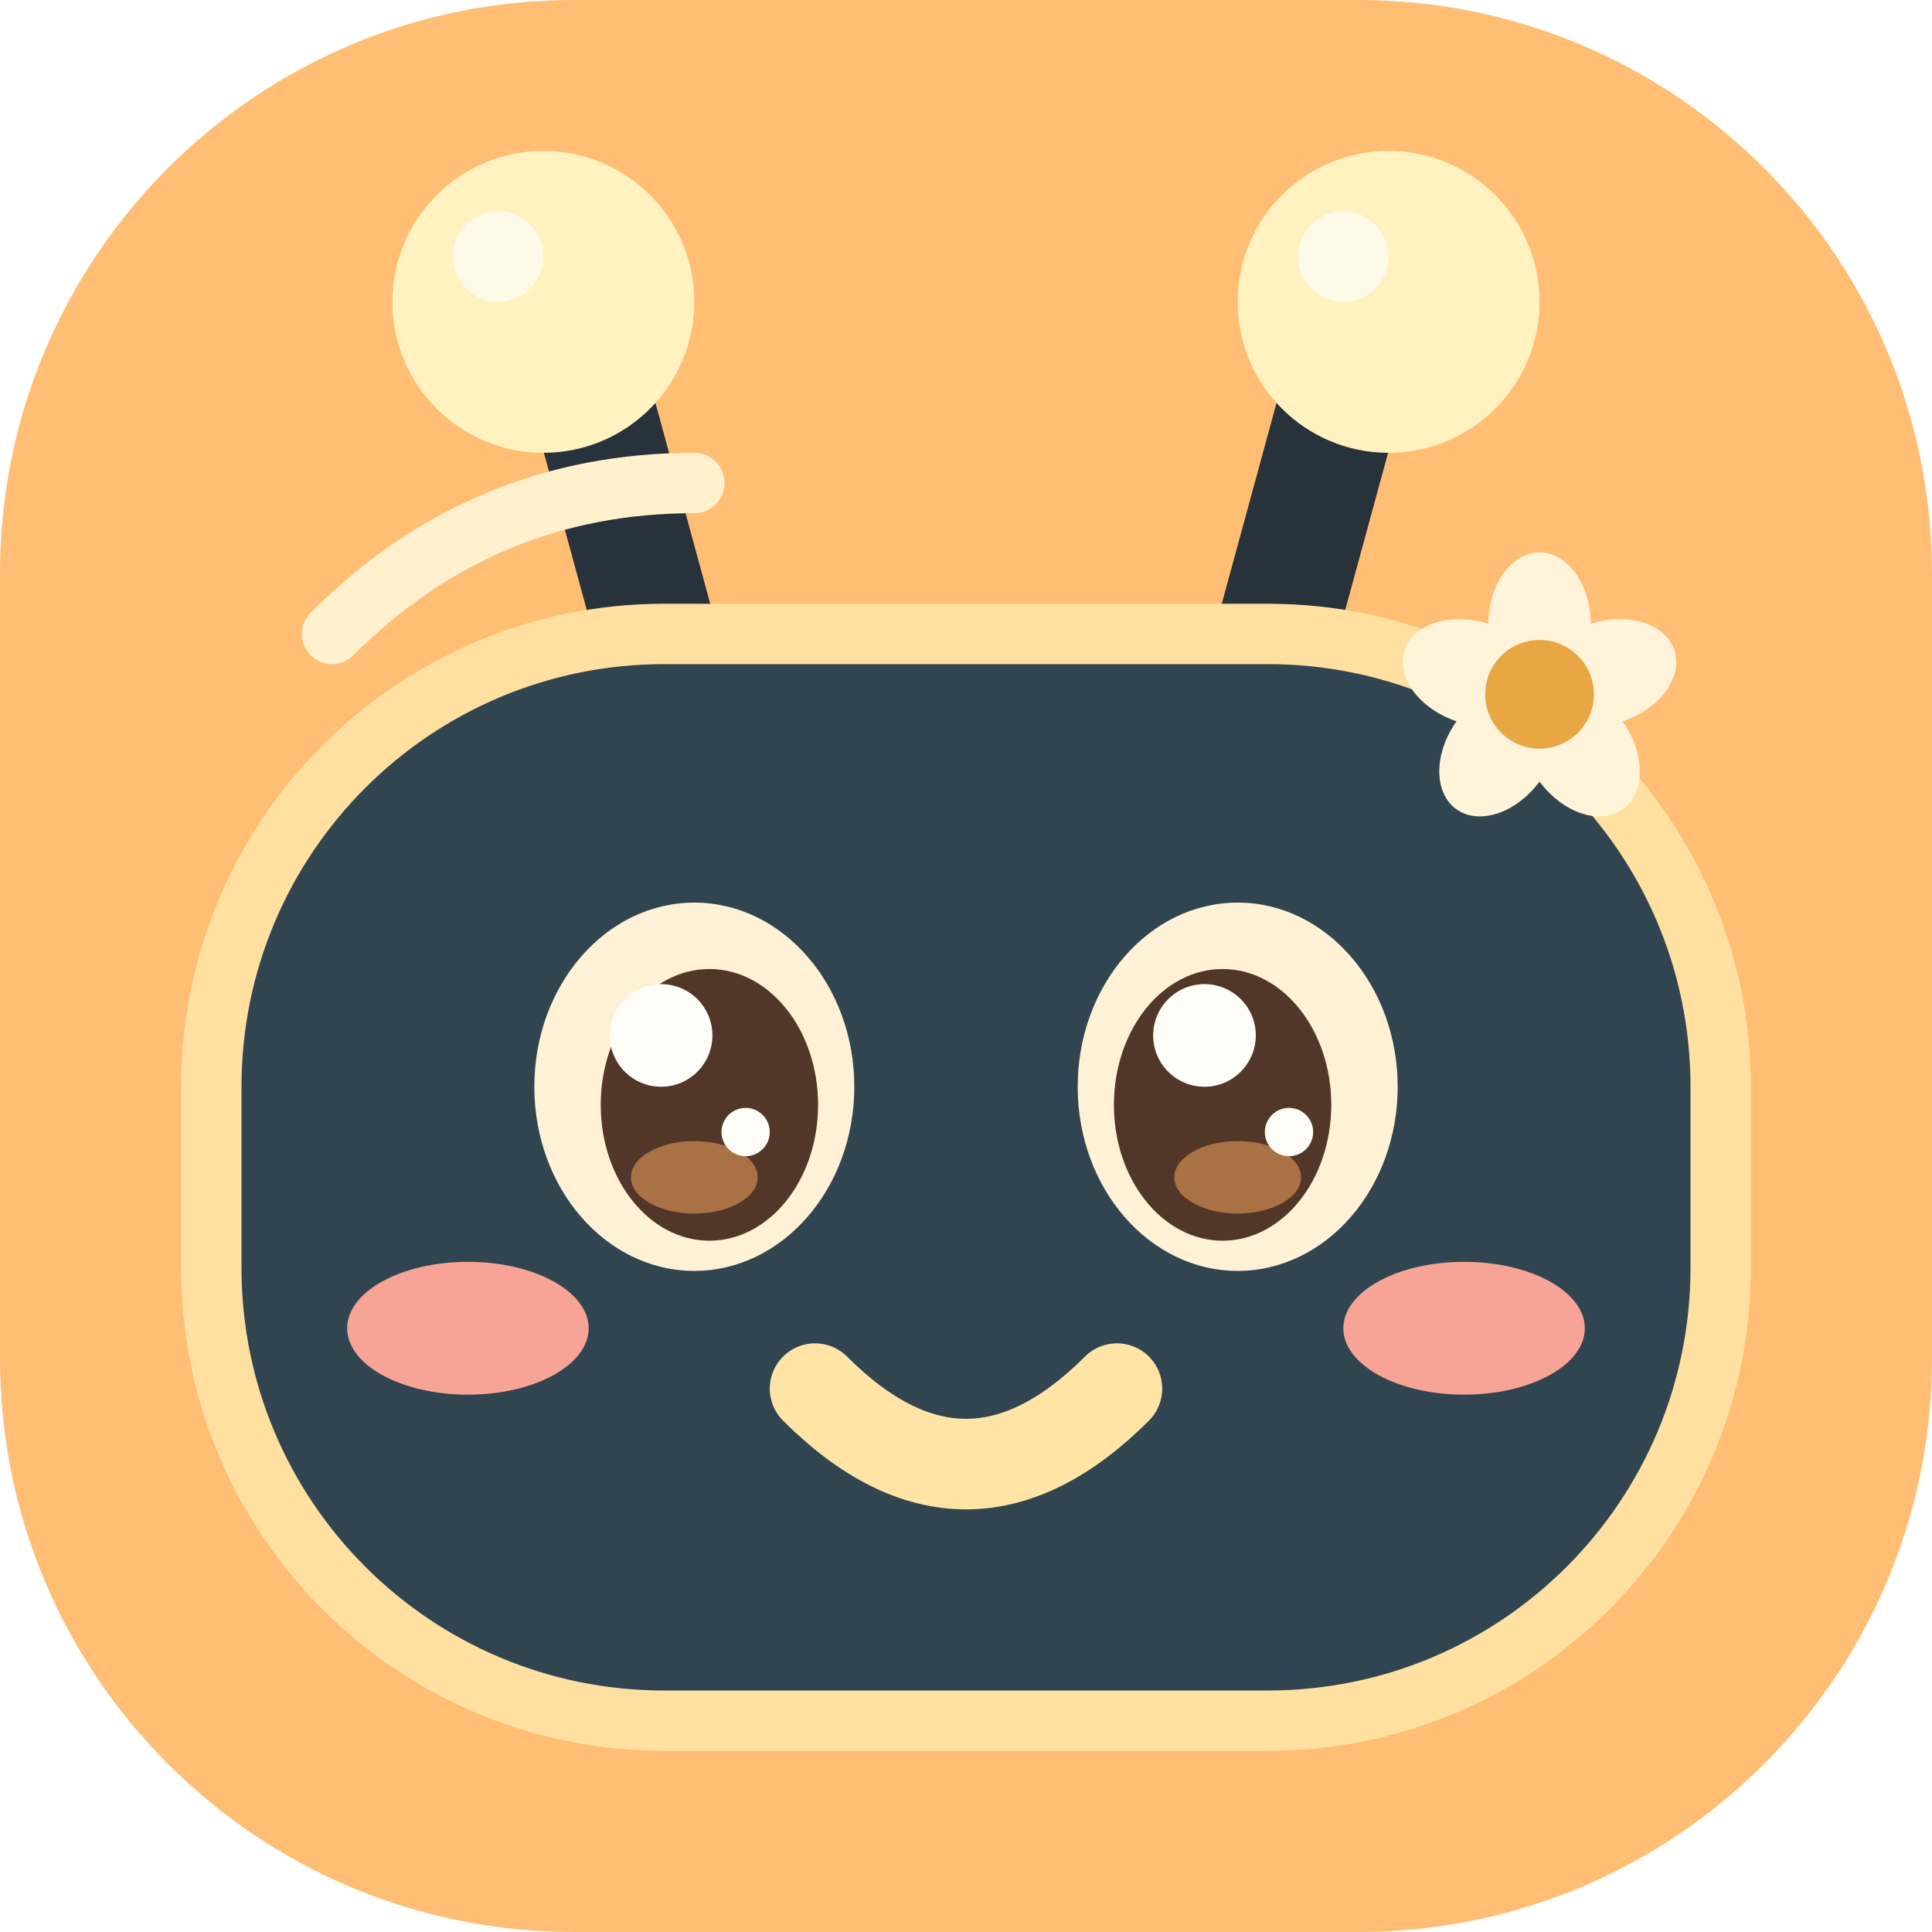
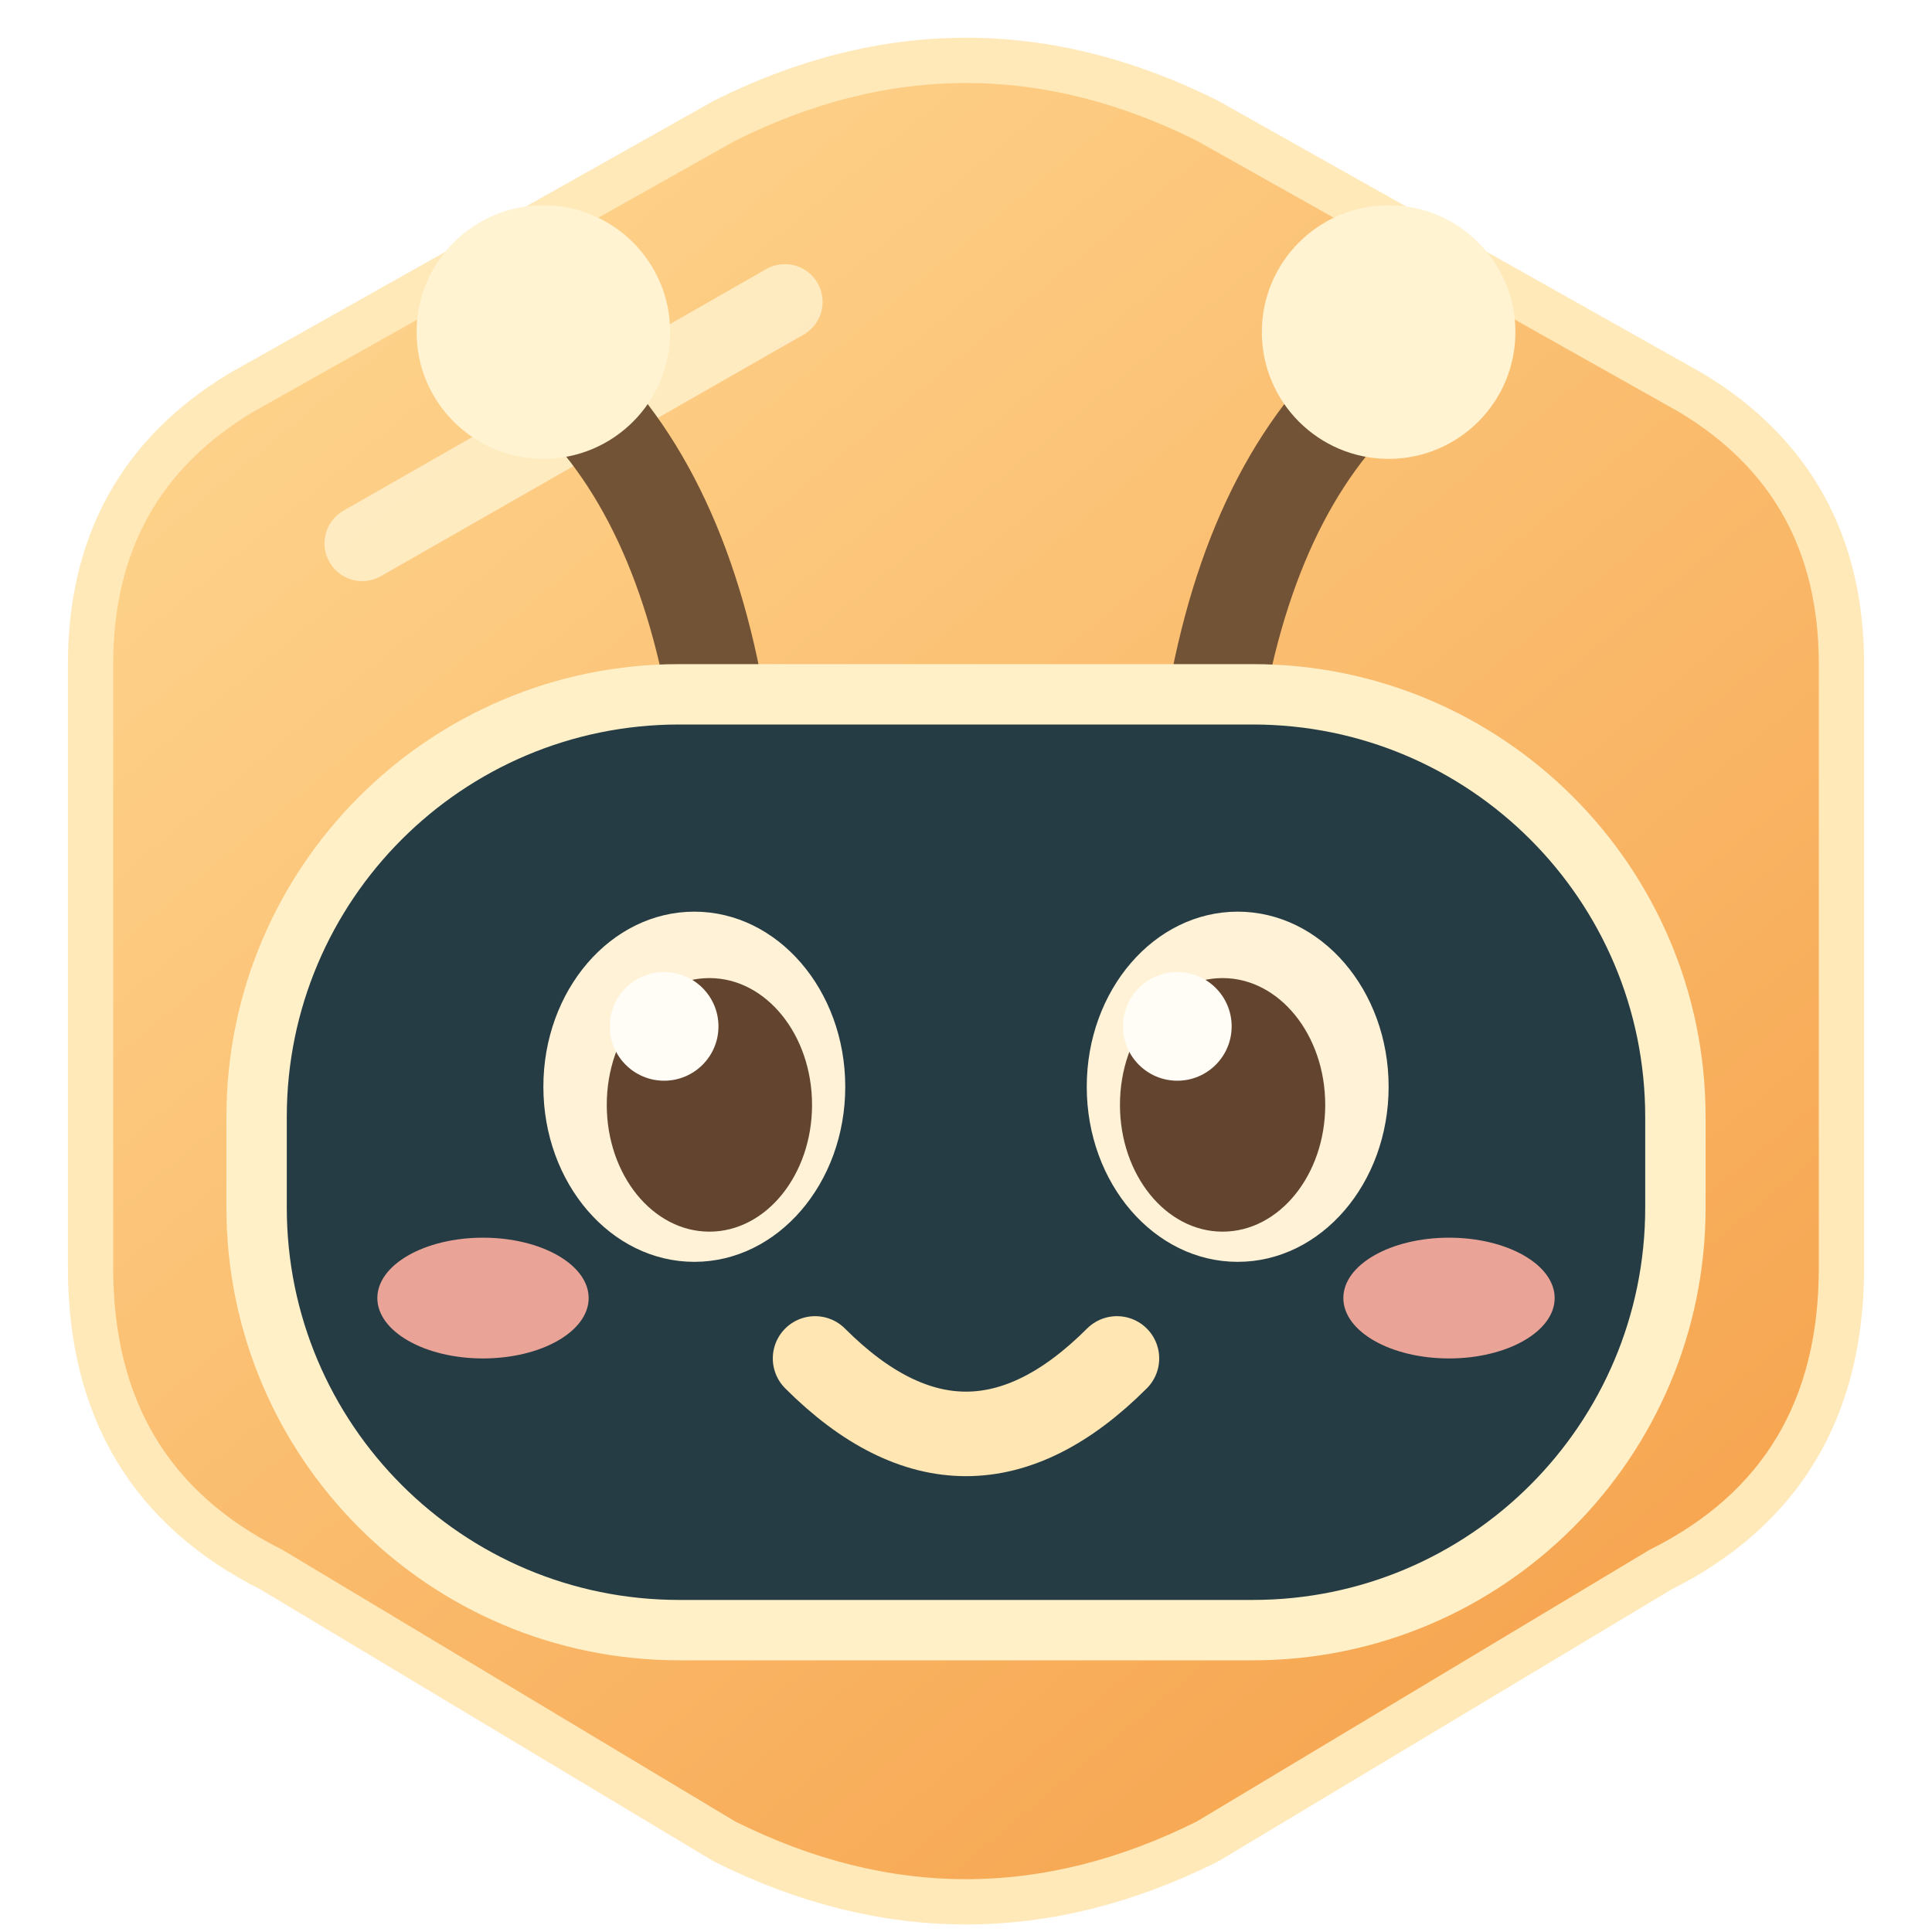
<svg xmlns="http://www.w3.org/2000/svg" viewBox="0 0 64 64">
-   <rect width="64" height="64" rx="19" fill="#ffbe73" />
-   <path d="m22 22-3-11m23 11 3-11" stroke="#28323a" stroke-width="4" stroke-linecap="round" />
-   <circle cx="18" cy="10" r="5" fill="#fff1c0" />
-   <circle cx="46" cy="10" r="5" fill="#fff1c0" />
-   <rect x="7" y="21" width="50" height="36" rx="15" fill="#304550" stroke="#ffe0a0" stroke-width="2" />
-   <path d="M11 21q5-5 12-5" fill="none" stroke="#fff0ce" stroke-width="2" stroke-linecap="round" />
-   <circle cx="16.5" cy="8.5" r="1.5" fill="#fff9e8" />
-   <circle cx="44.5" cy="8.5" r="1.5" fill="#fff9e8" />
-   <g transform="translate(51 23)">
-     <ellipse cy="-2.3" rx="1.7" ry="2.4" transform="rotate(0)" fill="#fff3d9" />
-     <ellipse cy="-2.3" rx="1.7" ry="2.4" transform="rotate(72)" fill="#fff3d9" />
-     <ellipse cy="-2.3" rx="1.7" ry="2.4" transform="rotate(144)" fill="#fff3d9" />
-     <ellipse cy="-2.3" rx="1.7" ry="2.4" transform="rotate(216)" fill="#fff3d9" />
-     <ellipse cy="-2.3" rx="1.7" ry="2.4" transform="rotate(288)" fill="#fff3d9" />
-     <circle r="1.8" fill="#e9a744" />
-   </g>
-   <g transform="translate(23 36)">
-     <ellipse rx="5.3" ry="6.1" fill="#fff1d6" />
-     <ellipse cx=".5" cy=".6" rx="3.6" ry="4.5" fill="#523627" />
-     <ellipse cy="3" rx="2.1" ry="1.2" fill="#aa7046" />
-     <circle cx="-1.1" cy="-1.7" r="1.7" fill="#fffdf8" />
-     <circle cx="1.7" cy="1.5" r=".8" fill="#fffdf8" />
-   </g>
-   <g transform="translate(41 36)">
-     <ellipse rx="5.3" ry="6.1" fill="#fff1d6" />
-     <ellipse cx="-.5" cy=".6" rx="3.6" ry="4.5" fill="#523627" />
-     <ellipse cy="3" rx="2.1" ry="1.2" fill="#aa7046" />
-     <circle cx="-1.1" cy="-1.7" r="1.7" fill="#fffdf8" />
-     <circle cx="1.7" cy="1.5" r=".8" fill="#fffdf8" />
-   </g>
-   <path d="M27 46q5 5 10 0" fill="none" stroke="#ffe4a6" stroke-width="3" stroke-linecap="round" />
-   <ellipse cx="15.5" cy="44" rx="4" ry="2.2" fill="#f7a497" />
-   <ellipse cx="48.5" cy="44" rx="4" ry="2.2" fill="#f7a497" />
+   <defs>
+     <linearGradient id="honey" x2=".8" y2="1">
+       <stop stop-color="#ffda95" />
+       <stop offset="1" stop-color="#f6a34d" />
+     </linearGradient>
+   </defs>
+   <path d="M24 4q8-4 16 0l16 9q5 3 5 9v20q0 7-6 10l-15 9q-8 4-16 0L9 52q-6-3-6-10V22q0-6 5-9Z" fill="url(#honey)" stroke="#ffe9b9" stroke-width="1.5" />
+   <path d="M12 18 26 10" fill="none" stroke="#fff2d0" stroke-width="2.5" stroke-linecap="round" opacity=".8" />
+   <path d="M24 25q-1-8-5-12m21 12q1-8 5-12" fill="none" stroke="#735335" stroke-width="3.2" stroke-linecap="round" />
+   <circle cx="18" cy="11" r="4.2" fill="#fff3d2" />
+   <circle cx="46" cy="11" r="4.2" fill="#fff3d2" />
+   <rect x="8.5" y="23" width="47" height="31" rx="14" fill="#263c45" stroke="#fff0c8" stroke-width="2" />
+   <ellipse cx="23" cy="36" rx="5" ry="5.8" fill="#fff2d7" />
+   <ellipse cx="41" cy="36" rx="5" ry="5.8" fill="#fff2d7" />
+   <ellipse cx="23.5" cy="36.6" rx="3.4" ry="4.2" fill="#63452f" />
+   <ellipse cx="40.5" cy="36.6" rx="3.4" ry="4.2" fill="#63452f" />
+   <circle cx="22" cy="34" r="1.8" fill="#fffdf5" />
+   <circle cx="39" cy="34" r="1.8" fill="#fffdf5" />
+   <path d="M27 45q5 5 10 0" fill="none" stroke="#ffe6b2" stroke-width="2.8" stroke-linecap="round" />
+   <ellipse cx="16" cy="43" rx="3.5" ry="2" fill="#eaa497" />
+   <ellipse cx="48" cy="43" rx="3.5" ry="2" fill="#eaa497" />
</svg>
